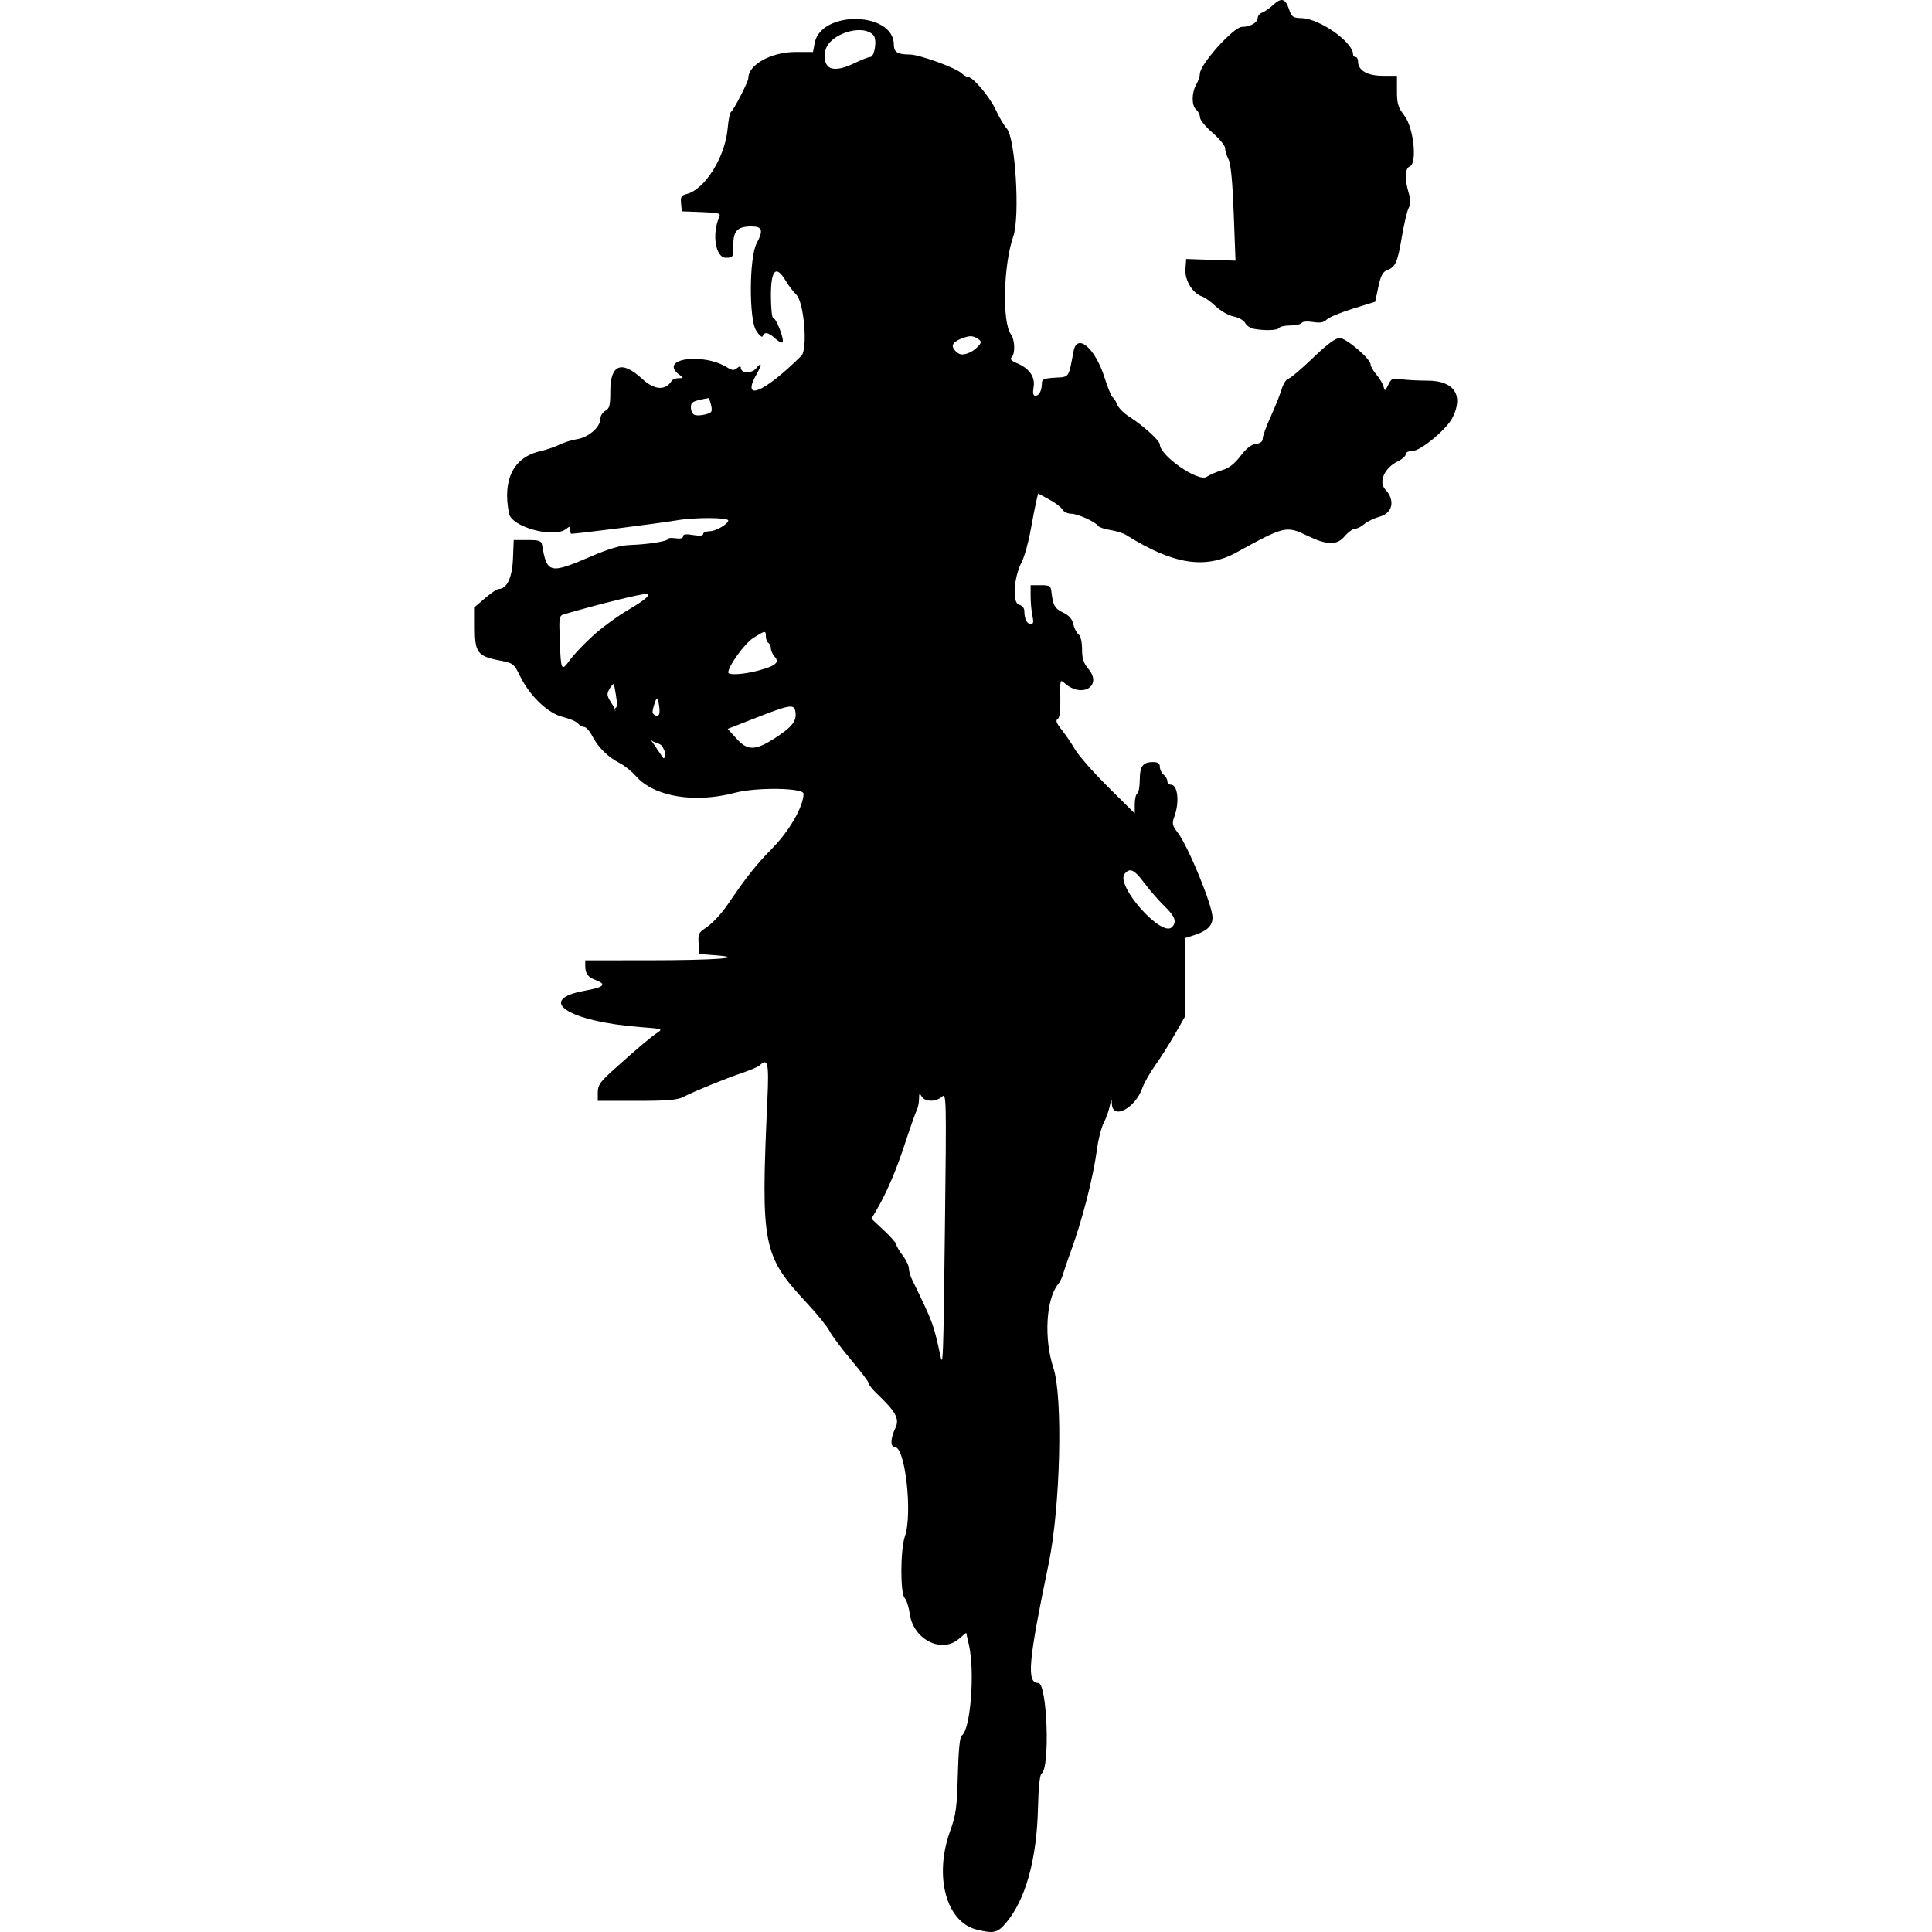
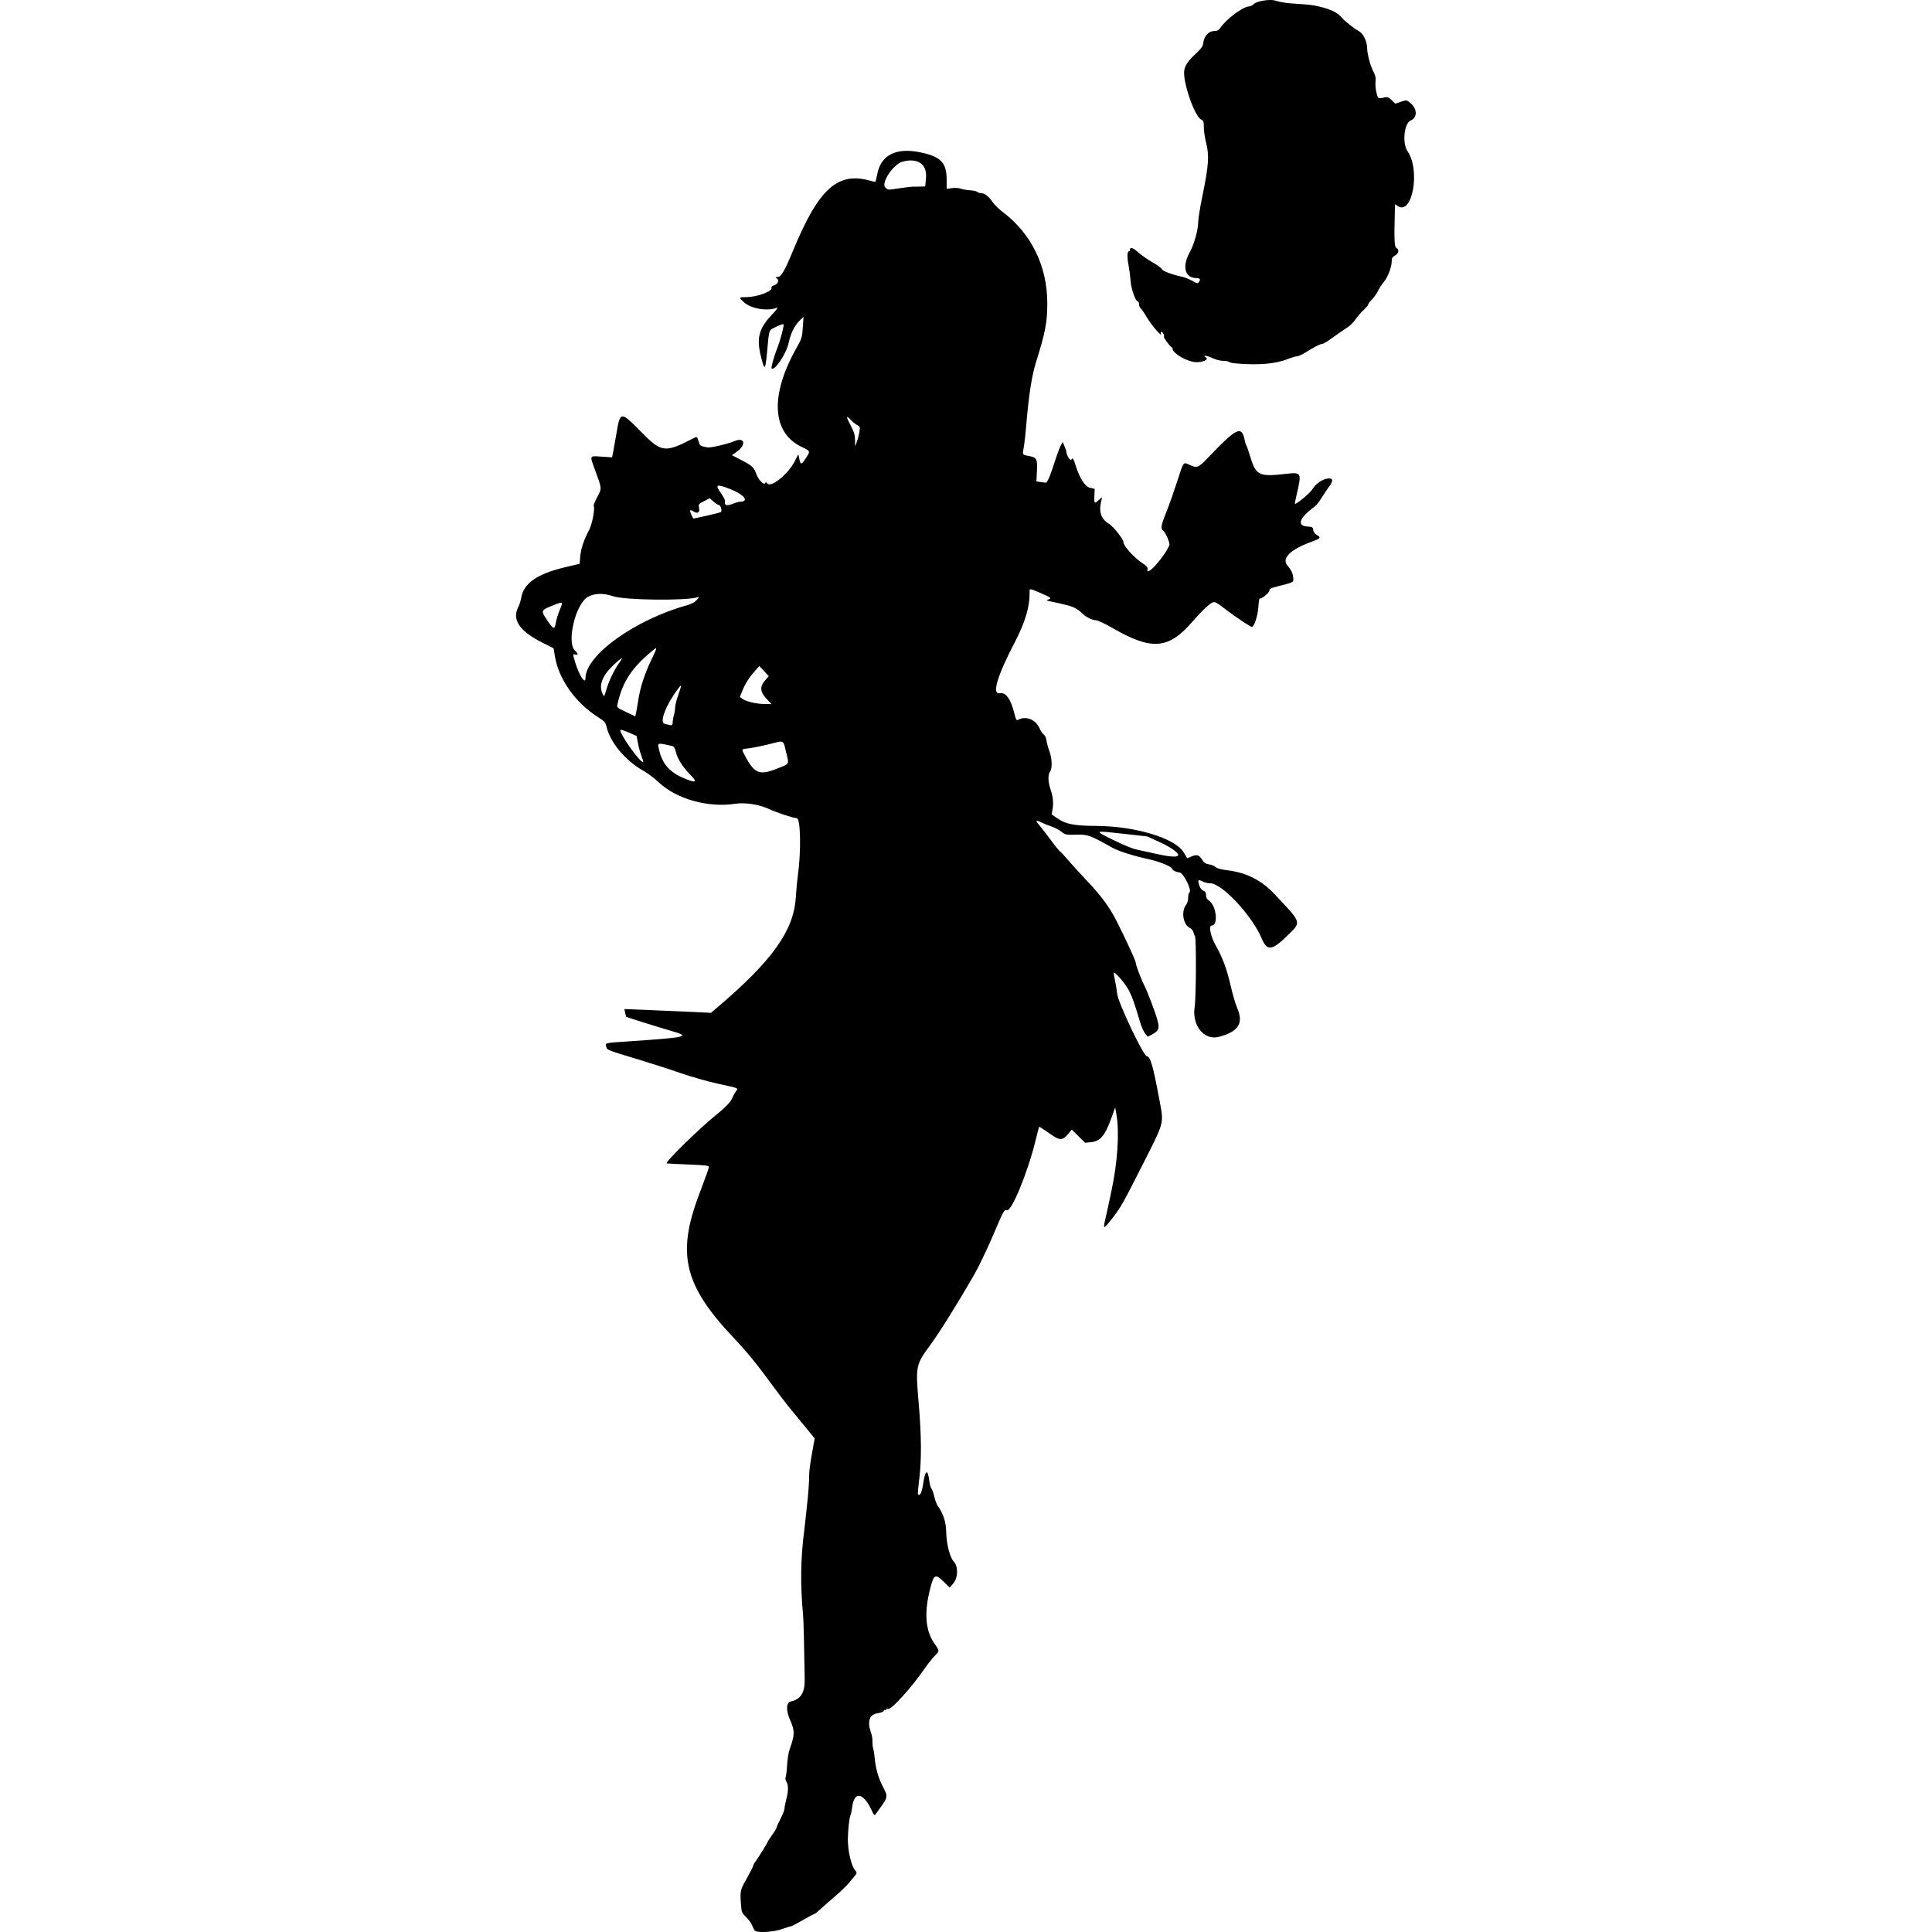
- <svg xmlns="http://www.w3.org/2000/svg" width="24" height="24" viewBox="0 0 391.5 769.951" version="1.1" xml:space="preserve" style="clip-rule:evenodd;fill-rule:evenodd;stroke-linejoin:round;stroke-miterlimit:2" id="svg7">
+ <svg xmlns="http://www.w3.org/2000/svg" width="24" height="24" viewBox="0 0 456 979" version="1.1" xml:space="preserve" style="clip-rule:evenodd;fill-rule:evenodd;stroke-linejoin:round;stroke-miterlimit:2" id="svg7">
  <defs id="defs5" />
-   <path id="path1117" fill="currentColor" d="m 322.021,0.061 c -0.987,-0.275 -2.202,0.377 -3.852,1.898 C 316.702,3.315 314.712,4.7 313.75,5.038 312.788,5.376 312,6.326 312,7.149 c 0,1.842 -3.045,3.566 -6.297,3.566 -3.314,0 -16.667,14.867 -16.738,18.637 -0.019,1.025 -0.679,2.988 -1.465,4.363 -1.881,3.291 -1.881,8.439 0,10 0.825,0.685 1.5,2.064 1.5,3.066 0,1.002 2.25,3.761 5,6.129 2.75,2.368 5,5.116 5,6.105 2.7e-4,0.99 0.616,3.015 1.369,4.5 0.923,1.82 1.6,8.838 2.078,21.529 l 0.709,18.83 -9.828,-0.33 -9.828,-0.33 -0.301,4.113 c -0.323,4.417 2.926,9.659 6.74,10.869 1.019,0.323 3.449,2.091 5.398,3.93 1.965,1.853 5.126,3.641 7.092,4.01 1.95,0.366 3.999,1.513 4.555,2.551 0.555,1.038 2.025,2.084 3.264,2.322 4.382,0.844 9.642,0.692 10.252,-0.295 0.34,-0.55 2.365,-1 4.5,-1 2.135,0 4.159,-0.451 4.5,-1.002 0.355,-0.574 2.284,-0.737 4.512,-0.381 2.863,0.458 4.314,0.202 5.49,-0.975 0.879,-0.879 5.585,-2.837 10.459,-4.35 l 8.861,-2.748 1.244,-5.855 c 0.933,-4.397 1.774,-6.058 3.379,-6.668 3.498,-1.33 4.266,-3.042 6.018,-13.393 0.919,-5.429 2.174,-10.676 2.789,-11.66 0.828,-1.327 0.812,-2.815 -0.066,-5.746 -1.677,-5.597 -1.508,-9.885 0.42,-10.625 3.053,-1.171 1.571,-15.369 -2.105,-20.176 -2.564,-3.352 -3,-4.793 -3,-9.922 v -6 h -5.641 c -6.1,0 -9.859,-2.156 -9.859,-5.654 0,-1.015 -0.45,-1.846 -1,-1.846 -0.55,0 -1,-0.476 -1,-1.059 0,-4.852 -13.23,-14.19 -20.428,-14.418 -3.531,-0.112 -4.043,-0.467 -5.068,-3.514 -0.736,-2.187 -1.495,-3.389 -2.482,-3.664 z M 152.148,7.577 c -7.58,-0.153 -15.47,3.003 -16.709,9.607 l -0.662,3.531 h -6.922 c -9.742,0 -18.855,5.044 -18.855,10.436 0,1.424 -5.845,12.775 -6.984,13.564 -0.397,0.275 -0.962,3.223 -1.256,6.551 -1,11.327 -9.094,24.24 -16.332,26.057 -2.134,0.536 -2.488,1.134 -2.232,3.766 l 0.305,3.127 7.84,0.293 c 6.968,0.261 7.754,0.484 7.072,2 -3.012,6.696 -1.482,16.207 2.607,16.207 2.901,0 2.98,-0.131 2.98,-4.877 0,-5.841 1.61,-7.558 7.121,-7.596 4.487,-0.03 4.979,1.505 2.174,6.773 -2.945,5.531 -3.086,30.127 -0.199,34.699 1.258,1.993 2.396,2.962 2.641,2.25 0.634,-1.844 2.34,-1.528 4.945,0.92 1.271,1.194 2.602,1.88 2.959,1.523 0.855,-0.855 -2.541,-9.693 -3.725,-9.693 -0.505,0 -0.916,-4.05 -0.916,-9 0,-10.283 2.086,-12.301 5.943,-5.75 1.053,1.787 2.934,4.25 4.182,5.471 3.104,3.038 4.636,21.765 1.994,24.383 -15.126,14.991 -24.299,18.581 -17.619,6.896 2.015,-3.524 1.839,-4.641 -0.312,-1.984 -1.849,2.283 -6.188,2.14 -6.188,-0.205 0,-0.657 -0.565,-0.587 -1.496,0.186 -1.197,0.994 -1.944,0.958 -3.75,-0.18 -9.899,-6.234 -27.918,-3.528 -19.158,2.877 1.675,1.225 1.654,1.307 -0.346,1.307 -1.173,0 -2.418,0.464 -2.768,1.029 -2.475,4.005 -6.906,3.748 -11.689,-0.676 -8.239,-7.621 -12.793,-5.907 -12.793,4.812 0,5.741 -0.303,6.926 -2,7.834 -1.101,0.589 -2,2.093 -2,3.348 10e-7,3.182 -4.779,7.284 -9.281,7.965 -2.079,0.315 -5.229,1.295 -7,2.18 -1.771,0.884 -5.161,2.044 -7.533,2.576 -10.772,2.418 -15.259,11.315 -12.547,24.875 1.094,5.468 18.11,9.999 22.832,6.08 1.264,-1.049 1.529,-0.989 1.529,0.354 0,0.892 0.199,1.623 0.441,1.623 2.24,0 35.87,-4.281 42.059,-5.354 C 87.591,206.133 101,206.175 101,207.427 c 0,1.369 -4.87,4.227 -7.25,4.256 -1.512,0.018 -2.75,0.523 -2.75,1.121 10e-7,0.715 -1.37,0.856 -4,0.412 -2.822,-0.477 -4,-0.322 -4,0.525 0,0.766 -1.087,1.042 -3,0.762 -1.65,-0.242 -3,-0.119 -3,0.273 0,0.907 -7.855,2.168 -15,2.41 -4.011,0.136 -8.343,1.406 -16,4.693 -16.14,6.929 -17.266,6.655 -19.188,-4.664 -0.291,-1.716 -1.12,-2 -5.826,-2 h -5.486 l -0.299,7.488 c -0.299,7.495 -2.441,12.012 -5.695,12.012 -0.63,0 -3.027,1.61 -5.326,3.578 L 0,241.872 v 8.268 c 0,9.92 1.095,11.378 9.787,13.053 5.565,1.072 5.78,1.238 8.295,6.357 3.86,7.857 11.135,14.778 17.018,16.189 2.641,0.633 5.328,1.788 5.973,2.564 0.645,0.777 1.783,1.412 2.529,1.412 0.746,0 2.226,1.688 3.287,3.75 2.274,4.421 6.306,8.363 10.959,10.713 1.841,0.93 4.713,3.245 6.383,5.146 7.205,8.206 23.362,10.902 39.531,6.596 8.371,-2.229 27.238,-1.966 27.238,0.379 0,5.045 -5.632,14.883 -12.477,21.795 -6.221,6.282 -10.391,11.532 -17.523,22.062 -2.809,4.147 -6.494,8.055 -9.305,9.867 -2.448,1.579 -2.766,2.342 -2.5,6 l 0.305,4.191 6.5,0.5 c 12.889,0.991 -0.373,1.977 -26.75,1.988 l -25.25,0.012 0.016,2.25 c 0.021,3.078 1.045,4.442 4.254,5.662 4.39,1.669 3.205,2.822 -4.281,4.16 -20.142,3.599 -6.774,12.362 22.195,14.549 8.617,0.65 8.834,0.728 6.486,2.277 -2.693,1.777 -8.65,6.827 -17.695,15.004 -5.035,4.552 -5.975,5.929 -5.975,8.75 v 3.348 h 15.549 c 12.31,0 16.196,-0.334 18.65,-1.604 4.376,-2.263 16.217,-7.096 23.301,-9.51 3.3,-1.125 6.427,-2.458 6.949,-2.965 3.323,-3.222 3.817,-1.142 3.16,13.328 -2.675,58.913 -2.002,62.328 16.146,81.795 3.823,4.1 7.728,8.967 8.68,10.816 0.952,1.849 4.831,7.024 8.619,11.5 3.789,4.476 6.901,8.617 6.916,9.201 0.015,0.585 1.42,2.385 3.121,4 7.774,7.383 9.272,10.149 7.51,13.863 -1.998,4.212 -2.064,7.574 -0.148,7.574 4.094,0 7.051,26.642 3.947,35.561 -1.835,5.271 -1.885,22.814 -0.07,24.629 0.732,0.732 1.636,3.552 2.008,6.266 1.387,10.116 12.555,15.871 19.484,10.041 l 2.977,-2.504 1.102,4.754 c 2.483,10.714 0.636,34.069 -2.865,36.232 -0.748,0.462 -1.284,5.909 -1.545,15.68 -0.35,13.105 -0.733,15.897 -3.072,22.381 -6.492,17.999 -1.576,36.235 10.582,39.25 6.753,1.674 8.302,1.323 11.678,-2.658 7.758,-9.149 12.255,-25.206 12.744,-45.492 0.204,-8.481 0.734,-13.616 1.447,-14.057 3.459,-2.138 2.241,-36.082 -1.295,-36.082 -4.763,0 -4.047,-8.264 4.109,-47.5 4.689,-22.557 5.761,-66.327 1.91,-78 -3.868,-11.724 -2.956,-27.62 1.924,-33.5 0.685,-0.825 1.554,-2.625 1.932,-4 0.378,-1.375 1.52,-4.75 2.539,-7.5 5.011,-13.521 9.395,-30.485 11.047,-42.746 0.5,-3.71 1.677,-8.21 2.615,-10 0.939,-1.79 2.024,-4.829 2.412,-6.754 0.626,-3.103 0.72,-3.188 0.822,-0.75 0.271,6.482 9.309,1.729 12.162,-6.396 0.704,-2.006 2.998,-6.056 5.1,-9 2.101,-2.944 5.623,-8.504 7.824,-12.354 l 4.002,-7 0.014,-15.672 0.014,-15.672 3.75,-1.205 c 5.079,-1.631 7.25,-3.729 7.25,-7.006 0,-4.754 -9.604,-28.213 -13.824,-33.768 -2.265,-2.981 -2.405,-3.659 -1.352,-6.572 2.083,-5.762 1.307,-12.605 -1.432,-12.605 -0.766,0 -1.393,-0.619 -1.393,-1.377 0,-0.758 -0.675,-1.938 -1.5,-2.623 -0.825,-0.685 -1.5,-2.09 -1.5,-3.123 0,-1.39 -0.728,-1.877 -2.801,-1.877 -3.96,0 -5.199,1.702 -5.199,7.141 0,2.607 -0.45,5.019 -1,5.359 -0.55,0.34 -1,2.271 -1,4.291 v 3.674 l -10.57,-10.482 c -5.813,-5.765 -11.75,-12.507 -13.193,-14.982 -1.443,-2.475 -3.878,-6.054 -5.41,-7.953 -2.032,-2.518 -2.454,-3.659 -1.557,-4.215 0.823,-0.51 1.178,-3.278 1.072,-8.367 -0.149,-7.218 -0.067,-7.526 1.613,-6.006 6.932,6.274 15.373,1.286 9.545,-5.641 -1.907,-2.266 -2.5,-4.11 -2.5,-7.771 0,-2.952 -0.553,-5.261 -1.436,-5.994 -0.79,-0.655 -1.725,-2.505 -2.078,-4.111 -0.445,-2.025 -1.694,-3.421 -4.074,-4.551 -3.3,-1.566 -4.013,-2.855 -4.633,-8.391 -0.247,-2.203 -0.754,-2.5 -4.279,-2.5 h -4 l 0.008,4.5 c 0.004,2.475 0.33,5.963 0.725,7.75 0.537,2.432 0.373,3.25 -0.65,3.25 -1.523,0 -2.582,-2.123 -2.582,-5.176 0,-1.212 -0.847,-2.233 -2.131,-2.568 -2.732,-0.714 -2.116,-10.783 1.033,-16.881 1.101,-2.131 2.73,-7.925 3.619,-12.875 0.889,-4.95 1.922,-10.245 2.297,-11.768 l 0.682,-2.768 4.361,2.342 c 2.399,1.289 4.785,3.098 5.301,4.02 0.516,0.921 2.058,1.674 3.428,1.674 2.586,0 9.846,3.278 10.848,4.898 0.315,0.51 2.482,1.236 4.816,1.611 2.335,0.376 5.146,1.247 6.246,1.938 18.829,11.813 31.612,13.834 44.09,6.973 19.207,-10.562 19.789,-10.699 28.295,-6.59 7.729,3.734 11.71,3.803 14.695,0.256 1.428,-1.698 3.315,-3.086 4.193,-3.086 0.878,0 2.527,-0.824 3.662,-1.83 1.135,-1.007 3.977,-2.374 6.314,-3.039 5.108,-1.454 6.09,-6.542 2.086,-10.805 -2.784,-2.964 -0.289,-8.613 4.914,-11.127 1.788,-0.864 3.25,-2.162 3.25,-2.885 0,-0.766 1.147,-1.317 2.75,-1.32 3.162,-0.007 13.437,-8.524 15.803,-13.098 4.658,-9.009 0.79,-14.892 -9.803,-14.908 -3.987,-0.006 -8.845,-0.273 -10.795,-0.596 -3.17,-0.524 -3.691,-0.286 -4.92,2.26 -1.226,2.539 -1.423,2.631 -1.826,0.848 -0.248,-1.1 -1.522,-3.271 -2.83,-4.826 -1.308,-1.555 -2.379,-3.406 -2.379,-4.113 0,-2.236 -9.719,-10.561 -12.33,-10.561 -1.657,0 -5.007,2.495 -10.684,7.955 -4.548,4.375 -8.945,8.087 -9.77,8.25 -0.824,0.163 -2.042,2.095 -2.705,4.295 -0.663,2.2 -2.625,7.1 -4.359,10.889 -1.734,3.789 -3.152,7.696 -3.152,8.684 0,1.207 -0.887,1.899 -2.707,2.111 -1.83,0.214 -3.817,1.775 -6.131,4.816 -2.385,3.136 -4.605,4.849 -7.32,5.652 -2.143,0.634 -4.942,1.839 -6.223,2.678 -3.309,2.168 -18.619,-8.461 -18.619,-12.926 0,-1.481 -6.662,-7.536 -12.002,-10.906 -2.241,-1.415 -4.482,-3.636 -4.977,-4.938 -0.495,-1.301 -1.317,-2.624 -1.828,-2.939 -0.511,-0.316 -1.963,-3.847 -3.227,-7.848 -3.72,-11.773 -10.958,-17.94 -12.352,-10.523 -2.034,10.822 -1.615,10.222 -7.365,10.553 -4.35,0.25 -5.25,0.622 -5.25,2.168 0,2.893 -1.082,5.029 -2.545,5.029 -0.965,0 -1.172,-0.973 -0.756,-3.539 0.658,-4.053 -1.76,-7.416 -6.854,-9.525 -2.075,-0.86 -2.643,-1.538 -1.902,-2.279 1.501,-1.501 1.308,-6.852 -0.332,-9.193 -3.516,-5.02 -2.941,-27.641 0.992,-38.996 2.729,-7.878 0.813,-39.248 -2.623,-42.967 -1.016,-1.1 -2.968,-4.419 -4.336,-7.377 -2.412,-5.214 -9.054,-13.123 -11.02,-13.123 -0.533,0 -1.745,-0.703 -2.695,-1.562 -2.477,-2.241 -16.851,-7.429 -20.598,-7.434 -4.819,-0.005 -6.332,-0.937 -6.332,-3.898 0,-6.63 -7.271,-10.091 -14.852,-10.244 z m 2.17,4.469 c 1.917,0.177 3.575,0.836 4.619,2.094 1.454,1.752 0.37,8.576 -1.361,8.576 -0.661,0 -3.535,1.125 -6.385,2.5 -8.581,4.14 -12.701,2.413 -11.525,-4.83 0.82,-5.055 8.901,-8.871 14.652,-8.34 z M 197.529,134.003 c 0.098,-0.003 0.194,-0.002 0.285,0.002 1.465,0.064 3.819,1.449 3.83,2.328 0.011,0.879 -2.015,2.734 -3.24,3.521 -1.225,0.788 -3.553,1.698 -4.887,1.318 -1.333,-0.379 -2.734,-1.888 -3.014,-2.967 -0.279,-1.079 0.895,-2.069 2.223,-2.744 1.245,-0.633 3.338,-1.416 4.803,-1.459 z m -104.238,24.643 0.062,0.186 c 0.588,1.676 1.679,4.785 0.594,5.543 -1.085,0.758 -4.884,1.549 -6.377,0.969 -1.493,-0.58 -1.731,-3.398 -1.191,-4.508 0.54,-1.11 4.345,-1.755 6.912,-2.189 z M 68.25,236.716 c 2.366,0 -0.172,2.268 -7,6.258 -4.262,2.491 -10.634,7.155 -14.158,10.363 -3.525,3.208 -7.65,7.547 -9.168,9.643 -3.448,4.759 -3.612,4.449 -4.059,-7.686 C 33.502,245.435 33.516,245.368 36,244.657 c 14.767,-4.226 29.852,-7.941 32.25,-7.941 z m 47.035,15.166 c 0.655,-0.073 0.715,0.538 0.715,1.775 0,1.068 0.45,2.219 1,2.559 0.55,0.34 1,1.344 1,2.23 0,0.887 0.687,2.37 1.525,3.297 2.049,2.264 0.367,3.651 -6.719,5.537 -5.76,1.533 -11.812,1.885 -11.797,0.686 0.032,-2.573 6.596,-11.607 9.99,-13.75 2.381,-1.503 3.631,-2.261 4.285,-2.334 z m -59.984,20.707 c 0.101,0.003 0.182,0.121 0.232,0.393 0.27,1.449 1.166,6.162 1.153,8.24 -0.004,0.592 -0.919,1.002 -0.901,1.305 0.082,0.207 0.158,0.401 0.221,0.557 l 0.043,0.174 -0.131,0.043 c 0,-10e-6 -0.087,-0.013 -0.133,-0.773 -0.647,-1.639 -2.944,-4.26 -2.895,-5.861 0.045,-1.466 1.975,-4.088 2.411,-4.077 z m 17.104,6.039 c 0.011,-0.002 0.419,-0.043 0.428,-0.037 0.29,0.2 1.129,4.755 0.641,6.022 -0.488,1.267 -2.679,0.37 -2.637,-0.928 0.041,-1.257 1.231,-5.006 1.568,-5.057 z m 53.928,3.014 c 1.05,0.209 1.335,1.041 1.492,2.412 0.393,3.435 -1.558,5.821 -8.324,10.168 -7.724,4.963 -10.808,5.003 -15.143,0.205 l -3.57,-3.951 10.965,-4.293 c 8.952,-3.505 12.829,-4.889 14.58,-4.541 z m -56.203,13.176 c 0,0 0.175,0.087 0.783,0.607 0.608,0.521 2.986,0.761 3.854,2.049 0.073,0.109 0.666,1.446 0.736,1.575 0.75,1.394 0.173,3.88 -0.534,2.888 -0.772,-1.084 -3.061,-4.482 -3.949,-5.801 -0.888,-1.319 -0.889,-1.318 -0.889,-1.318 z m 191.611,52.109 c 1.279,0.356 2.814,1.954 5.119,5.039 2.158,2.888 5.774,7.029 8.033,9.203 4.231,4.071 4.992,6.262 2.906,8.348 -4.139,4.139 -22.594,-16.728 -18.818,-21.277 0.528,-0.637 1.029,-1.065 1.547,-1.264 0.388,-0.149 0.787,-0.167 1.213,-0.049 z m -84.502,89.1 c 0.15,-0.145 0.407,0.192 0.842,0.939 1.287,2.21 5.695,2.263 8.088,0.098 1.766,-1.598 1.804,0.092 1.189,51.75 -0.638,53.582 -0.747,56.57 -1.867,51.271 -2.089,-9.88 -2.95,-12.624 -6.08,-19.369 -1.914,-4.125 -4.14,-8.773 -4.945,-10.33 C 173.659,508.829 173,506.66 173,505.567 c 0,-1.092 -1.125,-3.459 -2.5,-5.262 -1.375,-1.803 -2.5,-3.737 -2.5,-4.297 0,-0.56 -2.238,-3.112 -4.973,-5.67 l -4.971,-4.65 1.904,-3.236 c 4.1,-6.965 7.859,-15.725 11.475,-26.736 2.077,-6.325 4.179,-12.281 4.67,-13.236 0.491,-0.955 0.907,-2.98 0.924,-4.5 0.013,-1.18 0.059,-1.808 0.209,-1.953 z" />
+   <path id="path1117" fill="currentColor" d="m 120.903,978.222 c -0.298,-0.39 -0.891,-1.587 -1.318,-2.662 -0.427,-1.075 -1.793,-2.941 -3.036,-4.146 -2.057,-1.996 -2.282,-2.506 -2.52,-5.695 -0.571,-7.652 -0.549,-7.756 2.897,-13.902 1.785,-3.184 3.246,-6.074 3.246,-6.424 0,-0.349 0.599,-1.424 1.33,-2.389 1.443,-1.901 6.036,-9.349 6.036,-9.787 0,-0.148 1.02,-1.693 2.266,-3.434 1.247,-1.741 2.266,-3.452 2.266,-3.803 0,-0.351 0.892,-2.35 1.983,-4.442 1.091,-2.092 1.983,-4.387 1.983,-5.1 0,-0.713 0.404,-2.816 0.898,-4.673 1.111,-4.18 1.127,-7.329 0.045,-8.981 -0.473,-0.723 -0.64,-1.611 -0.39,-2.079 0.24,-0.449 0.577,-3.18 0.749,-6.069 0.172,-2.888 0.682,-6.331 1.133,-7.649 1.91,-5.577 2.235,-6.956 2.189,-9.28 -0.028,-1.413 -0.709,-3.83 -1.609,-5.716 -2.323,-4.866 -2.272,-9.299 0.113,-9.797 5.058,-1.054 7.207,-4.438 7.105,-11.19 -0.283,-18.727 -0.565,-29.776 -0.837,-32.708 -1.424,-15.361 -1.257,-28.292 0.545,-42.26 0.137,-1.064 0.382,-3.21 0.543,-4.768 0.161,-1.558 0.534,-5 0.829,-7.649 0.775,-6.97 1.247,-13.505 1.188,-16.432 -0.029,-1.402 0.587,-6.093 1.368,-10.424 l 1.42,-7.874 -4.386,-5.359 c -2.412,-2.947 -5.995,-7.308 -7.962,-9.691 -1.967,-2.383 -5.9,-7.519 -8.741,-11.415 -8.007,-10.98 -13.127,-17.26 -20.101,-24.651 -24.847,-26.335 -28.732,-42.089 -17.674,-71.672 4.376,-11.706 5.169,-13.932 5.247,-14.732 0.07,-0.712 -1.52,-0.916 -9.832,-1.257 -5.454,-0.224 -10.629,-0.479 -11.501,-0.567 -1.486,-0.15 17.043,-18.296 25.666,-25.135 3.862,-3.063 6.741,-6.097 7.431,-7.831 0.384,-0.966 1.192,-2.472 1.795,-3.347 1.388,-2.015 2.217,-1.634 -8.807,-4.045 -5.266,-1.151 -13.814,-3.581 -19.19,-5.455 -5.332,-1.858 -15.209,-5.037 -21.951,-7.064 -15.207,-4.572 -15.193,-4.567 -15.635,-6.325 -0.495,-1.971 -1.332,-1.794 13.069,-2.773 27.746,-1.887 29.717,-2.368 20.478,-4.996 -5.228,-1.488 -23.26,-7.125 -23.446,-7.331 -0.042,-0.046 -0.261,-0.948 -0.487,-2.004 l -0.412,-1.92 9.27,0.354 c 5.098,0.195 14.965,0.625 21.926,0.956 l 12.656,0.602 3.209,-2.718 c 27.592,-23.373 38.692,-38.836 39.777,-55.413 0.265,-4.051 0.738,-9.151 1.052,-11.332 1.732,-12.065 1.431,-29.18 -0.512,-29.18 -1.652,0 -10.06,-2.769 -14.16,-4.663 -5.072,-2.344 -12.085,-3.4 -17.281,-2.604 -13.363,2.048 -29.364,-2.398 -38.197,-10.613 -2.364,-2.199 -5.829,-4.846 -7.699,-5.881 -9.612,-5.323 -17.437,-14.741 -19.252,-23.173 -0.334,-1.551 -1.131,-2.353 -4.459,-4.486 -11.197,-7.178 -19.561,-19.002 -21.481,-30.368 l -0.728,-4.312 -5.457,-2.737 C 1.755,319.838 -2.172,314.112 1.117,307.622 c 0.586,-1.156 1.256,-3.25 1.489,-4.652 1.246,-7.501 8.079,-12.209 22.731,-15.662 l 6.87,-1.619 0.314,-3.683 c 0.337,-3.958 1.923,-8.694 4.504,-13.452 1.534,-2.828 3.071,-10.97 2.306,-12.209 -0.159,-0.257 0.653,-2.26 1.804,-4.45 2.391,-4.551 2.428,-4.087 -1.087,-13.682 -2.812,-7.674 -3.023,-7.236 3.293,-6.821 l 5.326,0.35 0.611,-3.056 c 0.336,-1.681 1.029,-5.606 1.54,-8.722 1.926,-11.743 2.119,-11.756 12.759,-0.914 10.039,10.23 11.912,10.467 25.83,3.268 2.388,-1.235 2.289,-1.278 3.074,1.341 0.684,2.283 0.746,2.325 4.586,3.08 1.445,0.284 10.391,-1.821 13.594,-3.198 5.175,-2.226 6.15,1.781 1.283,5.276 l -2.56,1.838 4.57,2.38 c 5.756,2.997 6.518,3.702 7.845,7.259 1.129,3.027 3.962,5.839 4.461,4.428 0.197,-0.557 0.432,-0.504 0.956,0.212 1.815,2.482 10.595,-4.537 13.997,-11.189 l 1.833,-3.583 0.496,2.408 c 0.609,2.954 1.015,2.994 2.835,0.283 2.964,-4.415 3.056,-4.093 -1.851,-6.481 -14.89,-7.246 -15.864,-26.01 -2.582,-49.754 2.883,-5.155 3.026,-5.61 3.371,-10.737 l 0.36,-5.354 -2.009,1.947 c -2.531,2.453 -4.547,6.57 -5.539,11.31 -1.132,5.411 -7.149,14.392 -8.642,12.9 -0.367,-0.367 1.331,-6.448 2.883,-10.327 1.68,-4.199 3.647,-11.857 3.103,-12.081 -0.507,-0.208 -5.102,1.812 -6.357,2.795 -0.756,0.592 -1.111,2.296 -1.573,7.564 -1.186,13.495 -1.428,13.943 -3.392,6.263 -2.423,-9.474 -1.14,-14.458 5.516,-21.424 2.104,-2.202 3.316,-3.805 2.692,-3.562 -5.033,1.966 -13.41,0.539 -17.062,-2.905 -2.52,-2.377 -2.478,-2.453 1.377,-2.453 5.51,0 13.479,-2.975 12.789,-4.775 -0.172,-0.449 0.239,-0.885 1.02,-1.084 2.048,-0.52 3.065,-2.543 1.771,-3.525 -0.972,-0.737 -0.959,-0.781 0.238,-0.798 1.826,-0.026 3.581,-2.992 7.757,-13.107 13.124,-31.791 22.69,-40.438 39.426,-35.638 1.084,0.311 2.12,0.565 2.301,0.565 0.182,0 0.648,-1.72 1.035,-3.822 1.806,-9.801 9.497,-13.732 21.868,-11.176 10.373,2.143 13.32,5.217 13.32,13.9 v 4.604 l 2.703,-0.372 c 1.585,-0.218 3.398,-0.108 4.384,0.267 0.924,0.351 3.042,0.718 4.704,0.814 1.663,0.096 3.311,0.462 3.662,0.813 0.351,0.351 1.288,0.647 2.083,0.659 1.744,0.025 3.931,1.768 5.897,4.702 0.8,1.195 3.074,3.398 5.052,4.896 14.469,10.953 22.511,27.443 22.508,46.155 0,9.715 -0.923,14.554 -5.672,29.784 -2.264,7.262 -3.788,17.2 -5.083,33.146 -0.304,3.74 -0.83,8.29 -1.17,10.113 -0.724,3.884 -0.798,3.763 2.692,4.408 3.885,0.718 4.286,1.49 3.984,7.666 l -0.254,5.189 2.52,0.378 c 1.386,0.208 2.56,0.295 2.61,0.194 0.049,-0.101 0.51,-0.949 1.023,-1.884 0.513,-0.935 1.86,-4.632 2.993,-8.216 1.133,-3.584 2.534,-7.402 3.114,-8.485 l 1.054,-1.969 0.911,2.18 c 0.501,1.199 0.911,2.332 0.911,2.517 0,1.86 1.93,5.093 2.541,4.257 0.809,-1.106 0.964,-0.888 2.27,3.2 2.044,6.398 4.764,10.531 7.305,11.104 l 2.273,0.512 -0.152,3.541 c -0.172,3.995 0.043,4.174 2.373,1.983 1.416,-1.332 1.612,-1.394 1.352,-0.425 -1.716,6.392 -0.626,9.981 3.874,12.762 2.016,1.246 7.061,7.616 7.061,8.915 0,2.127 5.39,8.071 10.211,11.262 1.663,1.101 2.256,1.84 2.063,2.576 -1.23,4.706 8.417,-5.837 11.046,-12.07 0.455,-1.079 -1.95,-6.591 -3.309,-7.585 -1.207,-0.883 -0.821,-2.763 2.016,-9.81 1.214,-3.015 3.525,-9.562 5.137,-14.548 3.454,-10.687 3.14,-10.249 6.311,-8.811 3.99,1.81 4.46,1.625 9.653,-3.807 14.406,-15.067 16.883,-16.23 18.374,-8.63 0.214,1.091 0.579,2.238 0.812,2.55 0.232,0.312 0.993,2.472 1.689,4.802 3.181,10.636 4.456,11.293 18.721,9.65 7.561,-0.871 7.723,-0.526 5.058,10.76 -0.551,2.336 -0.925,4.324 -0.831,4.419 0.528,0.529 7.604,-5.303 8.779,-7.235 1.688,-2.777 4.819,-5.044 7.587,-5.493 2.938,-0.477 3.293,0.908 1.016,3.957 -0.974,1.304 -2.715,3.901 -3.869,5.771 -1.153,1.87 -2.593,3.758 -3.2,4.196 -8.135,5.88 -9.664,9.989 -3.854,10.365 2.393,0.155 2.645,0.309 2.808,1.718 0.115,1 0.769,1.897 1.847,2.533 2.298,1.357 1.958,1.773 -2.897,3.545 -10.741,3.921 -15.145,8.396 -11.899,12.092 1.95,2.221 2.856,4.327 2.856,6.643 0,1.794 0.223,1.69 -8.216,3.847 -3.109,0.795 -3.948,1.23 -3.881,2.014 0.087,1.031 -4.13,4.518 -4.893,4.046 -0.229,-0.142 -0.55,1.839 -0.712,4.402 -0.275,4.341 -2.15,10.042 -3.303,10.042 -0.609,0 -8.671,-5.374 -12.553,-8.367 -5.472,-4.22 -6.281,-4.643 -7.555,-3.952 -2.025,1.098 -5.595,4.55 -10.25,9.911 -11.905,13.712 -20.436,14.357 -40.084,3.032 -3.91,-2.254 -7.65,-4.024 -8.502,-4.024 -1.872,0 -5.337,-1.717 -6.857,-3.398 -0.623,-0.689 -2.153,-1.839 -3.4,-2.557 -2.035,-1.171 -4.119,-1.756 -12.749,-3.58 -2.166,-0.458 -2.358,-0.601 -1.275,-0.951 1.984,-0.641 1.597,-0.981 -3.706,-3.254 -6.043,-2.591 -5.72,-2.594 -5.684,0.049 0.094,6.839 -2.367,15.006 -7.458,24.74 -8.976,17.164 -11.797,26.71 -7.659,25.919 3.057,-0.584 5.555,2.881 7.415,10.286 0.859,3.421 1.02,3.663 2.059,3.107 3.784,-2.025 8.786,-0.012 10.624,4.277 0.579,1.351 1.552,2.806 2.162,3.233 0.66,0.462 1.231,1.694 1.41,3.041 0.166,1.245 0.828,3.666 1.471,5.38 1.381,3.679 1.549,8.849 0.339,10.449 -1.153,1.525 -1.039,5.203 0.281,9.039 1.261,3.665 1.561,6.937 0.945,10.299 l -0.423,2.306 3.291,2.227 c 4.051,2.741 8.351,3.538 19.439,3.602 19.669,0.114 39.804,6.194 44.125,13.323 l 1.853,3.057 1.924,-0.804 c 2.981,-1.245 3.943,-1.004 5.523,1.383 1.158,1.75 1.901,2.259 3.718,2.55 1.249,0.2 2.716,0.809 3.26,1.354 0.668,0.669 2.674,1.205 6.168,1.648 9.508,1.206 16.979,4.998 23.55,11.955 14.087,14.915 13.807,14.057 6.836,20.917 -7.925,7.799 -10.525,8.172 -13.125,1.884 -4.854,-11.742 -20.458,-28.442 -26.369,-28.219 -0.962,0.036 -2.598,-0.358 -3.635,-0.875 -2.358,-1.176 -2.613,-0.921 -1.798,1.8 0.418,1.395 1.163,2.409 2.074,2.825 1.058,0.482 1.422,1.083 1.422,2.347 0,1.197 0.428,1.979 1.449,2.648 3.748,2.456 4.887,12.675 1.413,12.675 -1.664,0 -0.578,5.503 1.965,9.961 3.516,6.162 5.768,12.248 7.696,20.799 0.899,3.985 2.401,9.047 3.338,11.25 3.241,7.616 0.489,11.83 -9.408,14.408 -7.513,1.957 -13.754,-5.876 -12.215,-15.33 0.736,-4.523 0.857,-34.767 0.143,-35.684 -0.251,-0.323 -0.614,-1.244 -0.805,-2.048 -0.191,-0.804 -0.959,-1.739 -1.706,-2.08 -3.441,-1.568 -4.62,-8.386 -2.022,-11.689 0.663,-0.843 1.086,-2.272 1.086,-3.666 0,-1.257 0.283,-2.46 0.629,-2.674 1.503,-0.929 -3.062,-10.058 -5.092,-10.182 -1.659,-0.102 -3.455,-1.024 -3.74,-1.92 -0.337,-1.062 -6.232,-3.492 -11.062,-4.561 -8.629,-1.909 -15.831,-4.171 -19.147,-6.014 -11.641,-6.469 -12.364,-6.729 -18.324,-6.6 -5.262,0.114 -5.532,0.059 -7.543,-1.539 -1.147,-0.911 -3.408,-2.09 -5.025,-2.619 -1.617,-0.529 -3.92,-1.454 -5.119,-2.056 -2.809,-1.411 -3.109,-1.033 -1.058,1.333 0.907,1.046 3.478,4.377 5.713,7.404 2.235,3.027 4.401,5.704 4.813,5.949 0.412,0.246 2.376,2.359 4.365,4.696 1.989,2.337 6.306,7.067 9.594,10.51 6.691,7.007 11.158,13.075 14.579,19.804 4.388,8.629 9.784,20.277 9.784,21.117 0,1.227 2.559,8.127 4.256,11.476 1.846,3.644 5.759,13.988 6.906,18.255 1.04,3.871 0.51,5.132 -2.922,6.961 l -2.099,1.119 -1.319,-1.644 c -0.726,-0.904 -1.861,-3.454 -2.522,-5.666 -2.985,-9.975 -3.764,-12.198 -5.583,-15.921 -1.62,-3.316 -7.16,-9.869 -7.796,-9.222 -0.084,0.086 0.194,1.814 0.618,3.839 0.424,2.026 0.925,5.106 1.112,6.846 0.481,4.463 13.208,31.31 14.971,31.581 1.921,0.295 3.155,4.581 6.573,22.84 2.117,11.311 2.327,10.488 -7.762,30.414 -10.987,21.697 -11.88,23.289 -16.202,28.865 -4.347,5.607 -4.816,5.75 -3.728,1.133 0.459,-1.948 1.048,-4.561 1.309,-5.808 0.261,-1.247 1.15,-5.433 1.976,-9.304 3.087,-14.474 4.066,-29.516 2.504,-38.485 l -0.642,-3.687 -1.812,5.057 c -3.333,9.299 -5.688,12.115 -10.518,12.58 l -2.913,0.28 -3.376,-3.335 -3.376,-3.335 -2.006,2.408 c -2.468,2.964 -4.128,3.111 -7.634,0.678 -5.918,-4.107 -6.774,-4.656 -6.925,-4.444 -0.087,0.123 -0.876,3.157 -1.752,6.741 -3.958,16.189 -12.055,35.986 -14.516,35.494 -1.496,-0.299 -1.601,-0.11 -7.031,12.649 -3.102,7.287 -7.422,16.258 -9.878,20.509 -8.343,14.44 -17.205,28.634 -21.724,34.792 -7.644,10.418 -7.748,10.923 -6.12,29.708 1.43,16.505 1.513,29.107 0.256,38.849 -0.505,3.92 -0.778,7.268 -0.607,7.44 1.017,1.017 1.906,-0.722 2.56,-5.008 1.14,-7.462 2.377,-8.161 3.173,-1.792 0.219,1.756 0.711,3.504 1.092,3.885 0.381,0.381 1.026,2.188 1.432,4.015 0.407,1.827 1.227,4.01 1.823,4.852 2.834,4.001 4.101,7.962 4.225,13.202 0.147,6.223 1.882,12.904 3.897,15.007 2.286,2.386 2.092,8.273 -0.365,11.072 l -1.789,2.037 -2.959,-2.922 c -4.24,-4.187 -4.995,-3.869 -6.759,2.853 -3.272,12.474 -2.676,21.499 1.861,28.18 2.865,4.218 2.851,3.859 0.244,6.524 -1.169,1.194 -3.527,4.19 -5.241,6.657 -6.705,9.65 -16.832,20.802 -18.359,20.216 -0.498,-0.191 -0.906,-0.086 -0.906,0.235 0,0.32 -0.228,0.441 -0.507,0.269 -0.279,-0.172 -0.641,0.036 -0.805,0.462 -0.164,0.427 -1.47,0.951 -2.903,1.166 -3.001,0.45 -4.504,2.151 -4.46,5.048 0.028,1.843 0.087,2.124 1.152,5.469 0.347,1.091 0.586,2.876 0.532,3.966 -0.055,1.091 0.108,2.613 0.363,3.383 0.254,0.77 0.599,2.937 0.766,4.816 0.44,4.959 1.736,9.737 3.691,13.615 3.31,6.564 3.527,5.527 -3.085,14.698 -0.742,1.03 -0.889,0.895 -2.317,-2.123 -4.166,-8.806 -8.726,-9.39 -9.7,-1.242 -0.224,1.87 -0.646,3.848 -0.938,4.396 -0.513,0.961 -1.229,7.672 -1.253,11.753 -0.035,5.819 1.65,13.232 3.56,15.66 1.012,1.286 1.076,1.648 0.43,2.417 -0.418,0.497 -1.882,2.264 -3.254,3.926 -1.371,1.662 -4.539,4.745 -7.039,6.852 -2.5,2.106 -5.82,5.017 -7.378,6.469 -1.557,1.451 -3.037,2.639 -3.288,2.639 -0.251,0 -2.885,1.402 -5.854,3.116 -2.969,1.714 -5.665,3.116 -5.992,3.116 -0.327,0 -2.362,0.637 -4.522,1.417 -4.449,1.605 -12.881,2.035 -13.894,0.708 z M 335.381,433.579 c 0.984,-0.984 -3.07,-4.019 -8.998,-6.737 l -6.549,-3.003 -11.015,-1.227 c -16.352,-1.822 -16.165,-1.908 -6.381,2.936 4.619,2.287 9.8,4.459 11.514,4.827 1.714,0.368 6.431,1.408 10.482,2.311 6.503,1.449 10.099,1.742 10.948,0.893 z M 88.335,392.635 c -3.949,-4.036 -6.393,-7.882 -7.33,-11.539 -0.521,-2.033 -1.038,-2.875 -1.882,-3.064 -7.983,-1.796 -7.666,-1.943 -6.381,2.957 1.7,6.483 5.525,10.581 12.583,13.48 5.985,2.458 6.752,1.991 3.009,-1.835 z m 43.54,-3.009 c 7.019,-2.788 6.498,-1.94 5.025,-8.185 -1.593,-6.754 -0.732,-6.319 -8.601,-4.35 -3.691,0.923 -8.304,1.86 -10.252,2.081 -4.145,0.47 -4.001,0.12 -1.776,4.293 4.497,8.436 7.195,9.502 15.604,6.162 z M 63.523,383.029 c -0.602,-1.584 -1.394,-4.506 -1.76,-6.492 l -0.665,-3.611 -4.034,-1.757 c -2.219,-0.966 -4.116,-1.544 -4.217,-1.284 -0.653,1.691 10.497,17.299 11.582,16.213 0.104,-0.104 -0.304,-1.485 -0.906,-3.07 z m 15.853,-17.028 c 0,-0.859 0.268,-2.453 0.597,-3.541 0.328,-1.089 0.609,-2.862 0.623,-3.94 0.015,-1.078 0.75,-4.005 1.635,-6.504 1.838,-5.194 1.82,-5.612 -0.13,-3.025 -6.13,8.133 -9.599,17.15 -6.833,17.761 0.857,0.189 1.813,0.429 2.125,0.533 1.483,0.495 1.983,0.171 1.983,-1.283 z m -17.572,-10.503 c 1.01,-6.797 3.182,-13.654 6.569,-20.743 3.73,-7.806 3.78,-7.713 -1.616,-3.006 -8.799,7.674 -13.062,14.655 -15.395,25.216 -0.336,1.519 -0.157,1.676 4.342,3.799 l 4.692,2.214 0.376,-1.532 c 0.207,-0.843 0.672,-3.519 1.033,-5.948 z m 65.633,-0.825 c -3.891,-4.071 -4.153,-6.589 -1.052,-10.121 l 1.682,-1.916 -2.389,-2.566 -2.389,-2.566 -2.004,2.217 c -3.041,3.366 -5.026,6.437 -6.518,10.088 l -1.351,3.306 1.253,0.963 c 1.797,1.38 6.894,2.599 11.142,2.664 l 3.656,0.056 -2.031,-2.125 z m -81.491,-5.804 c 1.257,-4.22 4.28,-10.336 6.636,-13.425 2.275,-2.983 0.676,-2.187 -3.344,1.664 -5.558,5.325 -7.379,10.082 -5.467,14.28 0.881,1.933 0.831,1.991 2.174,-2.519 z m -10.759,-5.279 c 0.052,-11.625 25.282,-29.687 51.604,-36.941 2.082,-0.574 3.729,-1.479 4.816,-2.646 1.029,-1.105 1.292,-1.646 0.697,-1.436 -5.481,1.945 -37.243,1.605 -43.234,-0.463 -5.933,-2.048 -11.745,-1.285 -14.55,1.91 -5.497,6.26 -8.421,22.11 -4.722,25.586 1.707,1.604 1.829,2.506 0.283,2.102 -1.367,-0.357 -1.372,-0.279 -0.22,3.603 2.015,6.787 5.308,11.912 5.325,8.285 z m -15.037,-28.014 c 0.217,-1.48 1.114,-4.412 1.992,-6.516 1.853,-4.438 1.86,-4.435 -4.242,-1.961 -5.362,2.174 -5.411,2.367 -1.899,7.546 2.936,4.33 3.627,4.485 4.148,0.931 z m 76.724,-54.302 c 3.621,-0.806 6.756,-1.635 6.966,-1.841 0.638,-0.628 -0.178,-3.492 -0.994,-3.492 -0.42,0 -1.649,-0.777 -2.731,-1.727 l -1.967,-1.727 -2.89,1.465 c -2.806,1.422 -2.88,1.522 -2.523,3.421 0.449,2.391 -0.749,3.129 -2.848,1.754 -0.76,-0.498 -1.505,-0.707 -1.656,-0.464 -0.288,0.466 1.284,4.079 1.775,4.079 0.157,0 3.249,-0.66 6.87,-1.466 z m 13.471,-6.183 c 1.119,-0.467 2.464,-0.85 2.99,-0.85 5.113,0 2.349,-3.608 -4.95,-6.46 -6.864,-2.683 -7.697,-2.298 -4.571,2.109 1.656,2.334 2.241,3.663 2.05,4.658 -0.323,1.691 1.27,1.884 4.48,0.543 z m 63.614,-36.148 c 0.421,-2.56 0.362,-2.763 -1.03,-3.491 -0.813,-0.425 -2.227,-1.56 -3.142,-2.523 -2.641,-2.778 -2.726,-2.072 -0.305,2.526 1.83,3.474 2.26,4.882 2.292,7.508 l 0.04,3.231 0.849,-2.266 c 0.467,-1.247 1.05,-3.49 1.296,-4.985 z M 194.723,95.333 c 3.093,-0.454 6.007,-0.796 6.474,-0.761 0.468,0.036 2.039,0.025 3.493,-0.024 l 2.643,-0.089 0.391,-4.175 c 0.664,-7.086 -4.153,-10.46 -11.937,-8.36 -4.681,1.263 -11.104,11.056 -8.614,13.134 1.551,1.294 0.801,1.266 7.549,0.275 z m 169.657,88.798 c -1.402,-0.121 -2.792,-0.459 -3.088,-0.751 -0.296,-0.292 -1.65,-0.531 -3.01,-0.531 -1.486,0 -3.714,-0.588 -5.589,-1.475 -2.71,-1.282 -5.118,-1.506 -3.157,-0.294 1.731,1.07 -1.524,2.606 -5.14,2.426 -4.404,-0.218 -11.746,-4.495 -11.746,-6.841 0,-0.286 -0.201,-0.606 -0.446,-0.71 -0.879,-0.372 -4.269,-5.012 -3.918,-5.363 0.458,-0.458 -0.605,-2.475 -1.304,-2.475 -0.291,0 -0.376,0.446 -0.188,0.992 0.71,2.063 -4.82,-4.323 -7.051,-8.143 -1.282,-2.195 -2.727,-4.32 -3.211,-4.722 -0.484,-0.402 -0.88,-1.337 -0.88,-2.077 0,-0.741 -0.213,-1.347 -0.474,-1.347 -1.195,0 -3.426,-6.09 -3.736,-10.199 -0.176,-2.337 -0.67,-6.087 -1.098,-8.333 -0.778,-4.089 -0.665,-6.966 0.274,-6.966 0.275,0 0.5,-0.382 0.5,-0.85 0,-1.496 1.586,-0.917 4.445,1.622 1.531,1.36 4.725,3.577 7.099,4.927 2.373,1.35 4.45,2.882 4.616,3.403 0.292,0.921 5.039,2.692 10.294,3.841 1.305,0.285 3.593,1.201 5.085,2.034 2.512,1.404 2.764,1.445 3.417,0.551 0.907,-1.24 0.46,-1.931 -1.248,-1.931 -5.957,0 -7.465,-5.793 -3.421,-13.149 2.276,-4.14 4.255,-11.308 4.271,-15.464 0.01,-1.558 1.038,-7.805 2.293,-13.882 2.972,-14.392 3.332,-19.727 1.743,-25.875 -0.658,-2.545 -1.196,-6.137 -1.196,-7.983 0,-2.942 -0.159,-3.428 -1.29,-3.944 -3.422,-1.559 -9.607,-19.584 -8.604,-25.072 0.481,-2.63 2,-4.785 6.004,-8.518 2.394,-2.232 3.395,-3.599 3.527,-4.816 0.433,-3.992 2.744,-6.516 5.966,-6.516 1.234,0 1.994,-0.429 2.728,-1.54 2.989,-4.522 11.633,-10.925 14.75,-10.925 0.609,0 1.552,-0.491 2.095,-1.091 1.408,-1.556 8.118,-2.698 10.946,-1.863 3.064,0.905 5.561,1.299 10.057,1.587 7.617,0.488 9.091,0.669 12.798,1.572 5.225,1.274 8.683,2.917 10.38,4.935 1.835,2.181 6.84,6.211 9.097,7.325 2.122,1.047 4.213,5.083 4.256,8.216 0.046,3.329 1.501,8.964 3.156,12.231 1.125,2.221 1.38,3.39 1.14,5.23 -0.17,1.303 0.033,3.772 0.452,5.486 0.809,3.31 0.622,3.207 4.456,2.448 1.202,-0.238 1.928,0.082 3.307,1.462 l 1.767,1.767 2.52,-0.856 c 3.256,-1.105 3.226,-1.109 5.26,0.602 3.427,2.884 3.491,7.318 0.124,8.712 -3.396,1.407 -4.472,11.573 -1.658,15.663 6.652,9.666 2.382,32.91 -5.086,27.68 l -1.259,-0.882 -0.126,4.707 c -0.361,13.504 -0.196,16.978 0.834,17.53 1.546,0.829 1.199,2.693 -0.705,3.776 -1.405,0.799 -1.697,1.327 -1.7,3.069 -0.01,2.818 -2.02,8.052 -3.953,10.267 -0.862,0.987 -2.214,3.07 -3.005,4.628 -0.791,1.558 -2.227,3.582 -3.191,4.497 -0.964,0.915 -1.753,1.966 -1.753,2.336 0,0.369 -1.084,1.674 -2.408,2.898 -1.325,1.225 -3.112,3.295 -3.972,4.602 -0.86,1.306 -2.518,3.014 -3.683,3.795 -2.929,1.962 -7.327,5.018 -10.169,7.068 -1.311,0.945 -2.788,1.719 -3.28,1.719 -0.985,0 -3.455,1.276 -8.217,4.245 -1.714,1.069 -3.681,1.953 -4.37,1.965 -0.69,0.012 -2.602,0.563 -4.25,1.224 -6.626,2.659 -15.024,3.386 -27.076,2.346 z" />
</svg>
